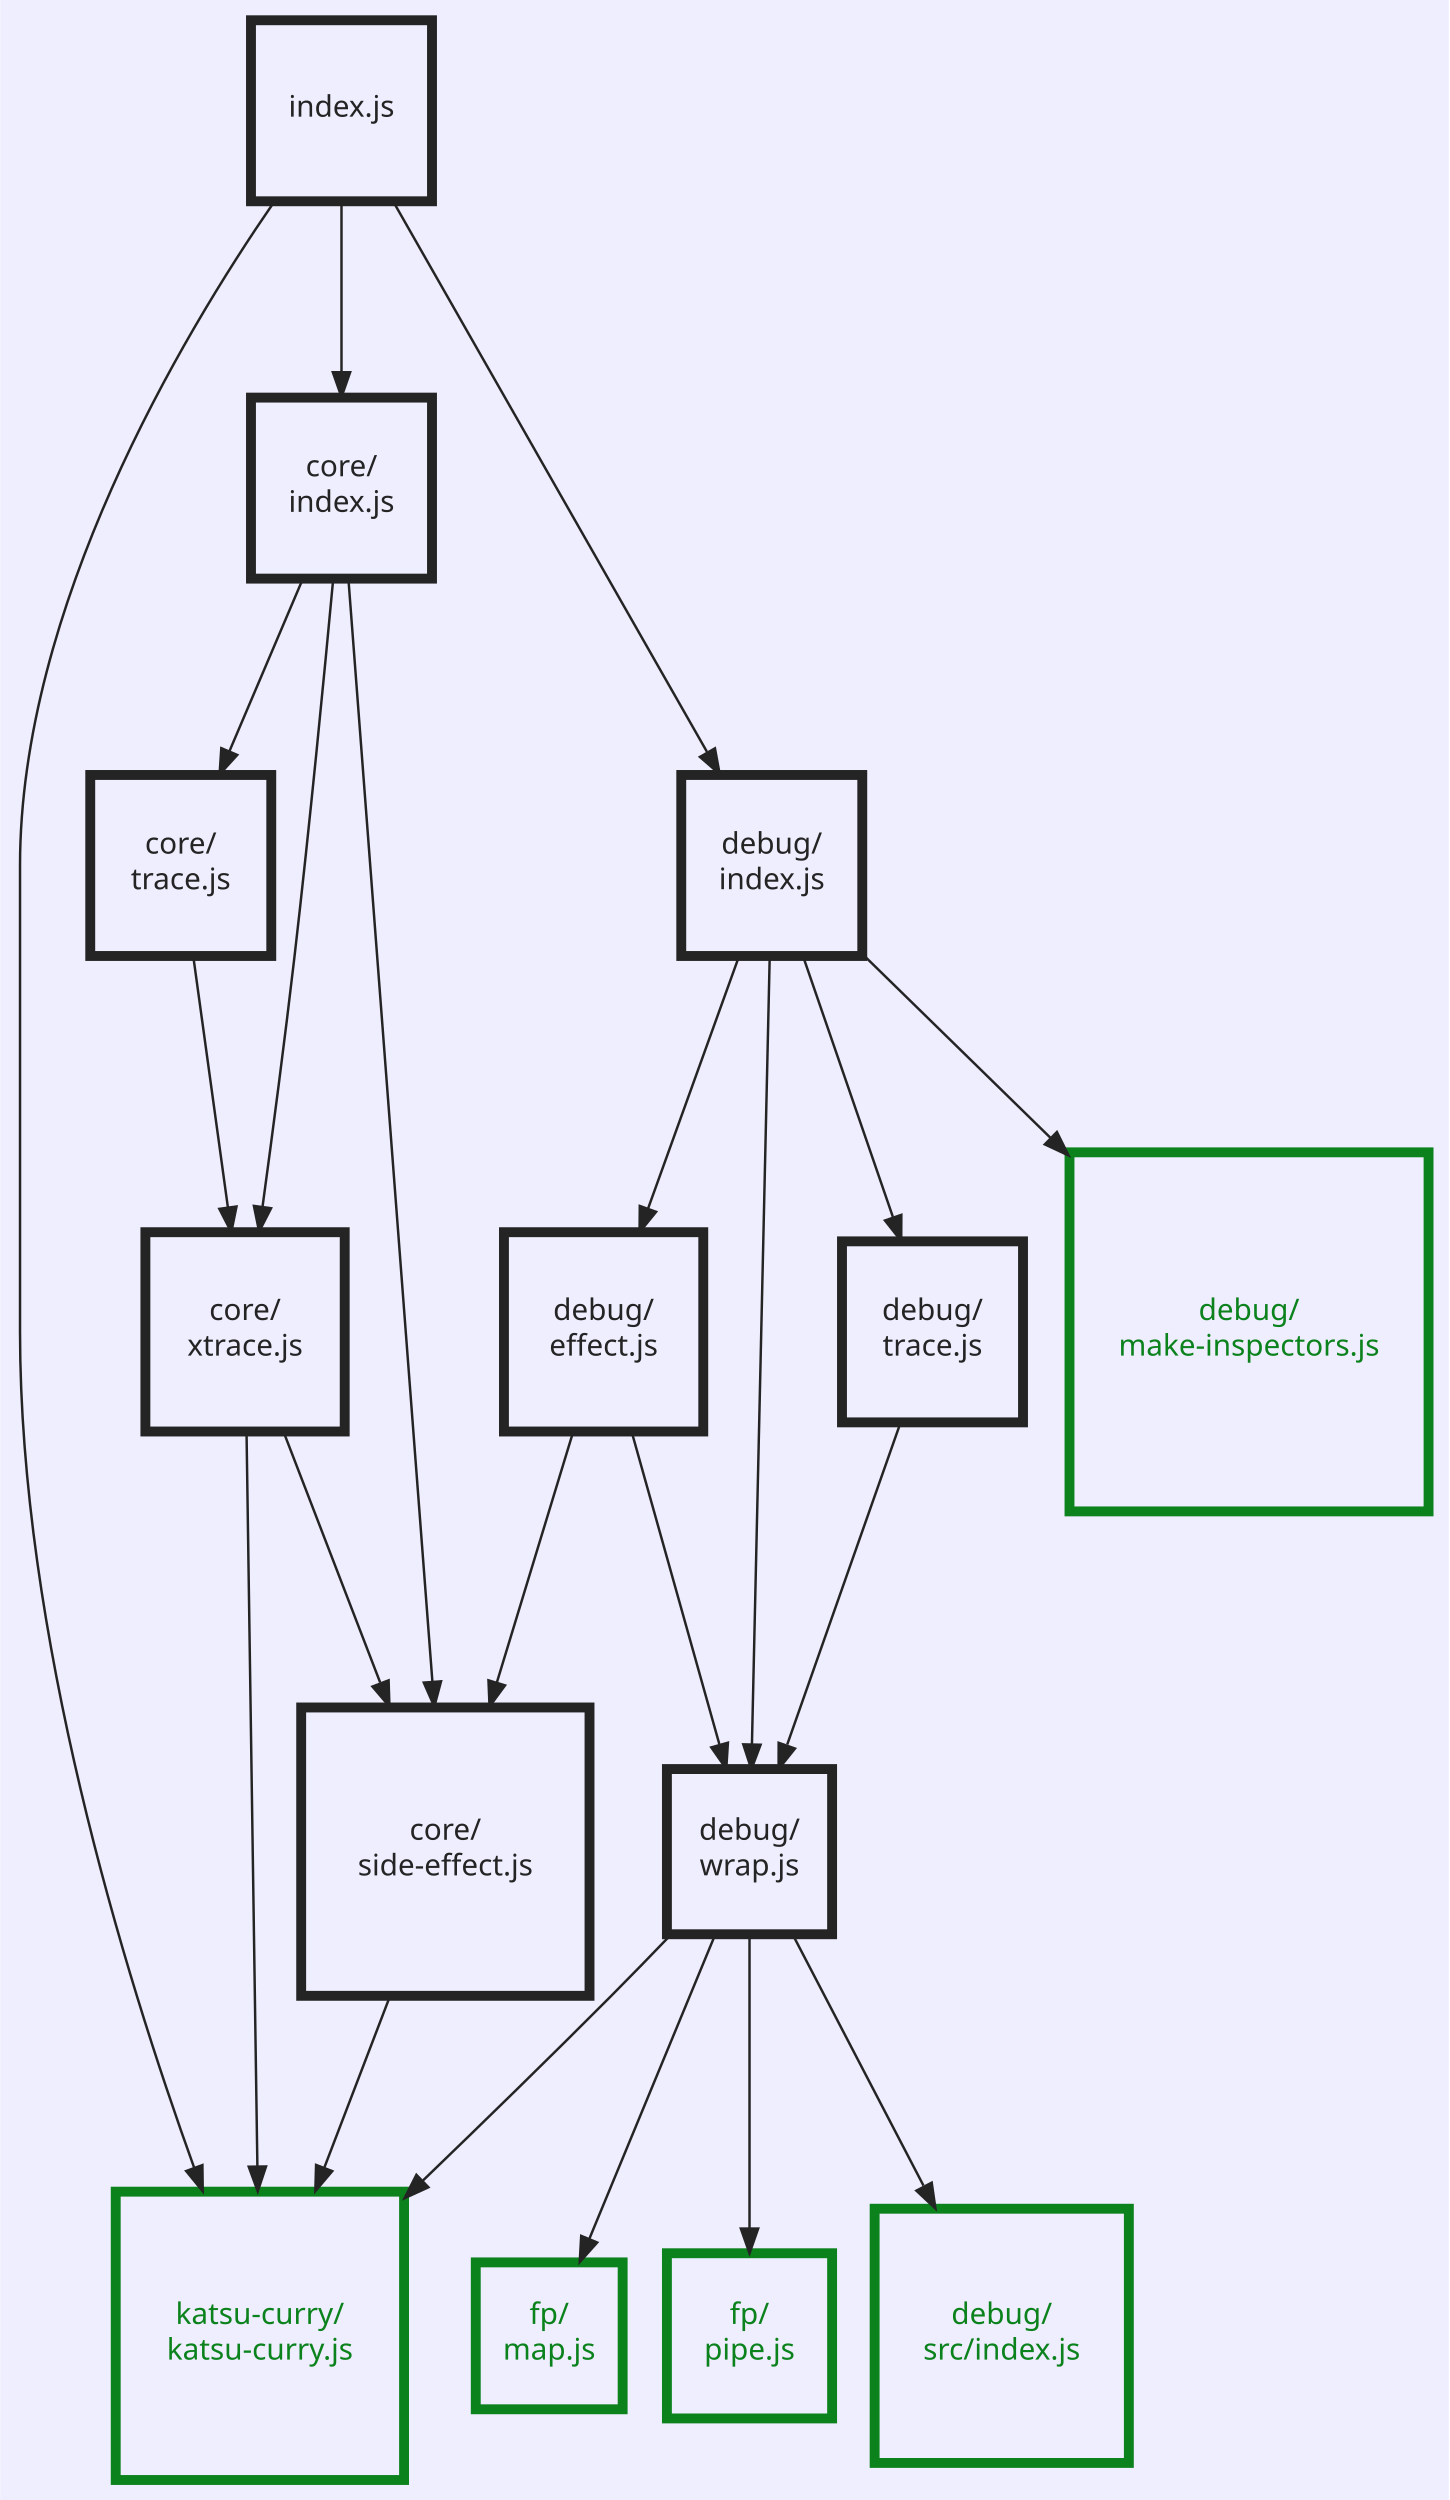
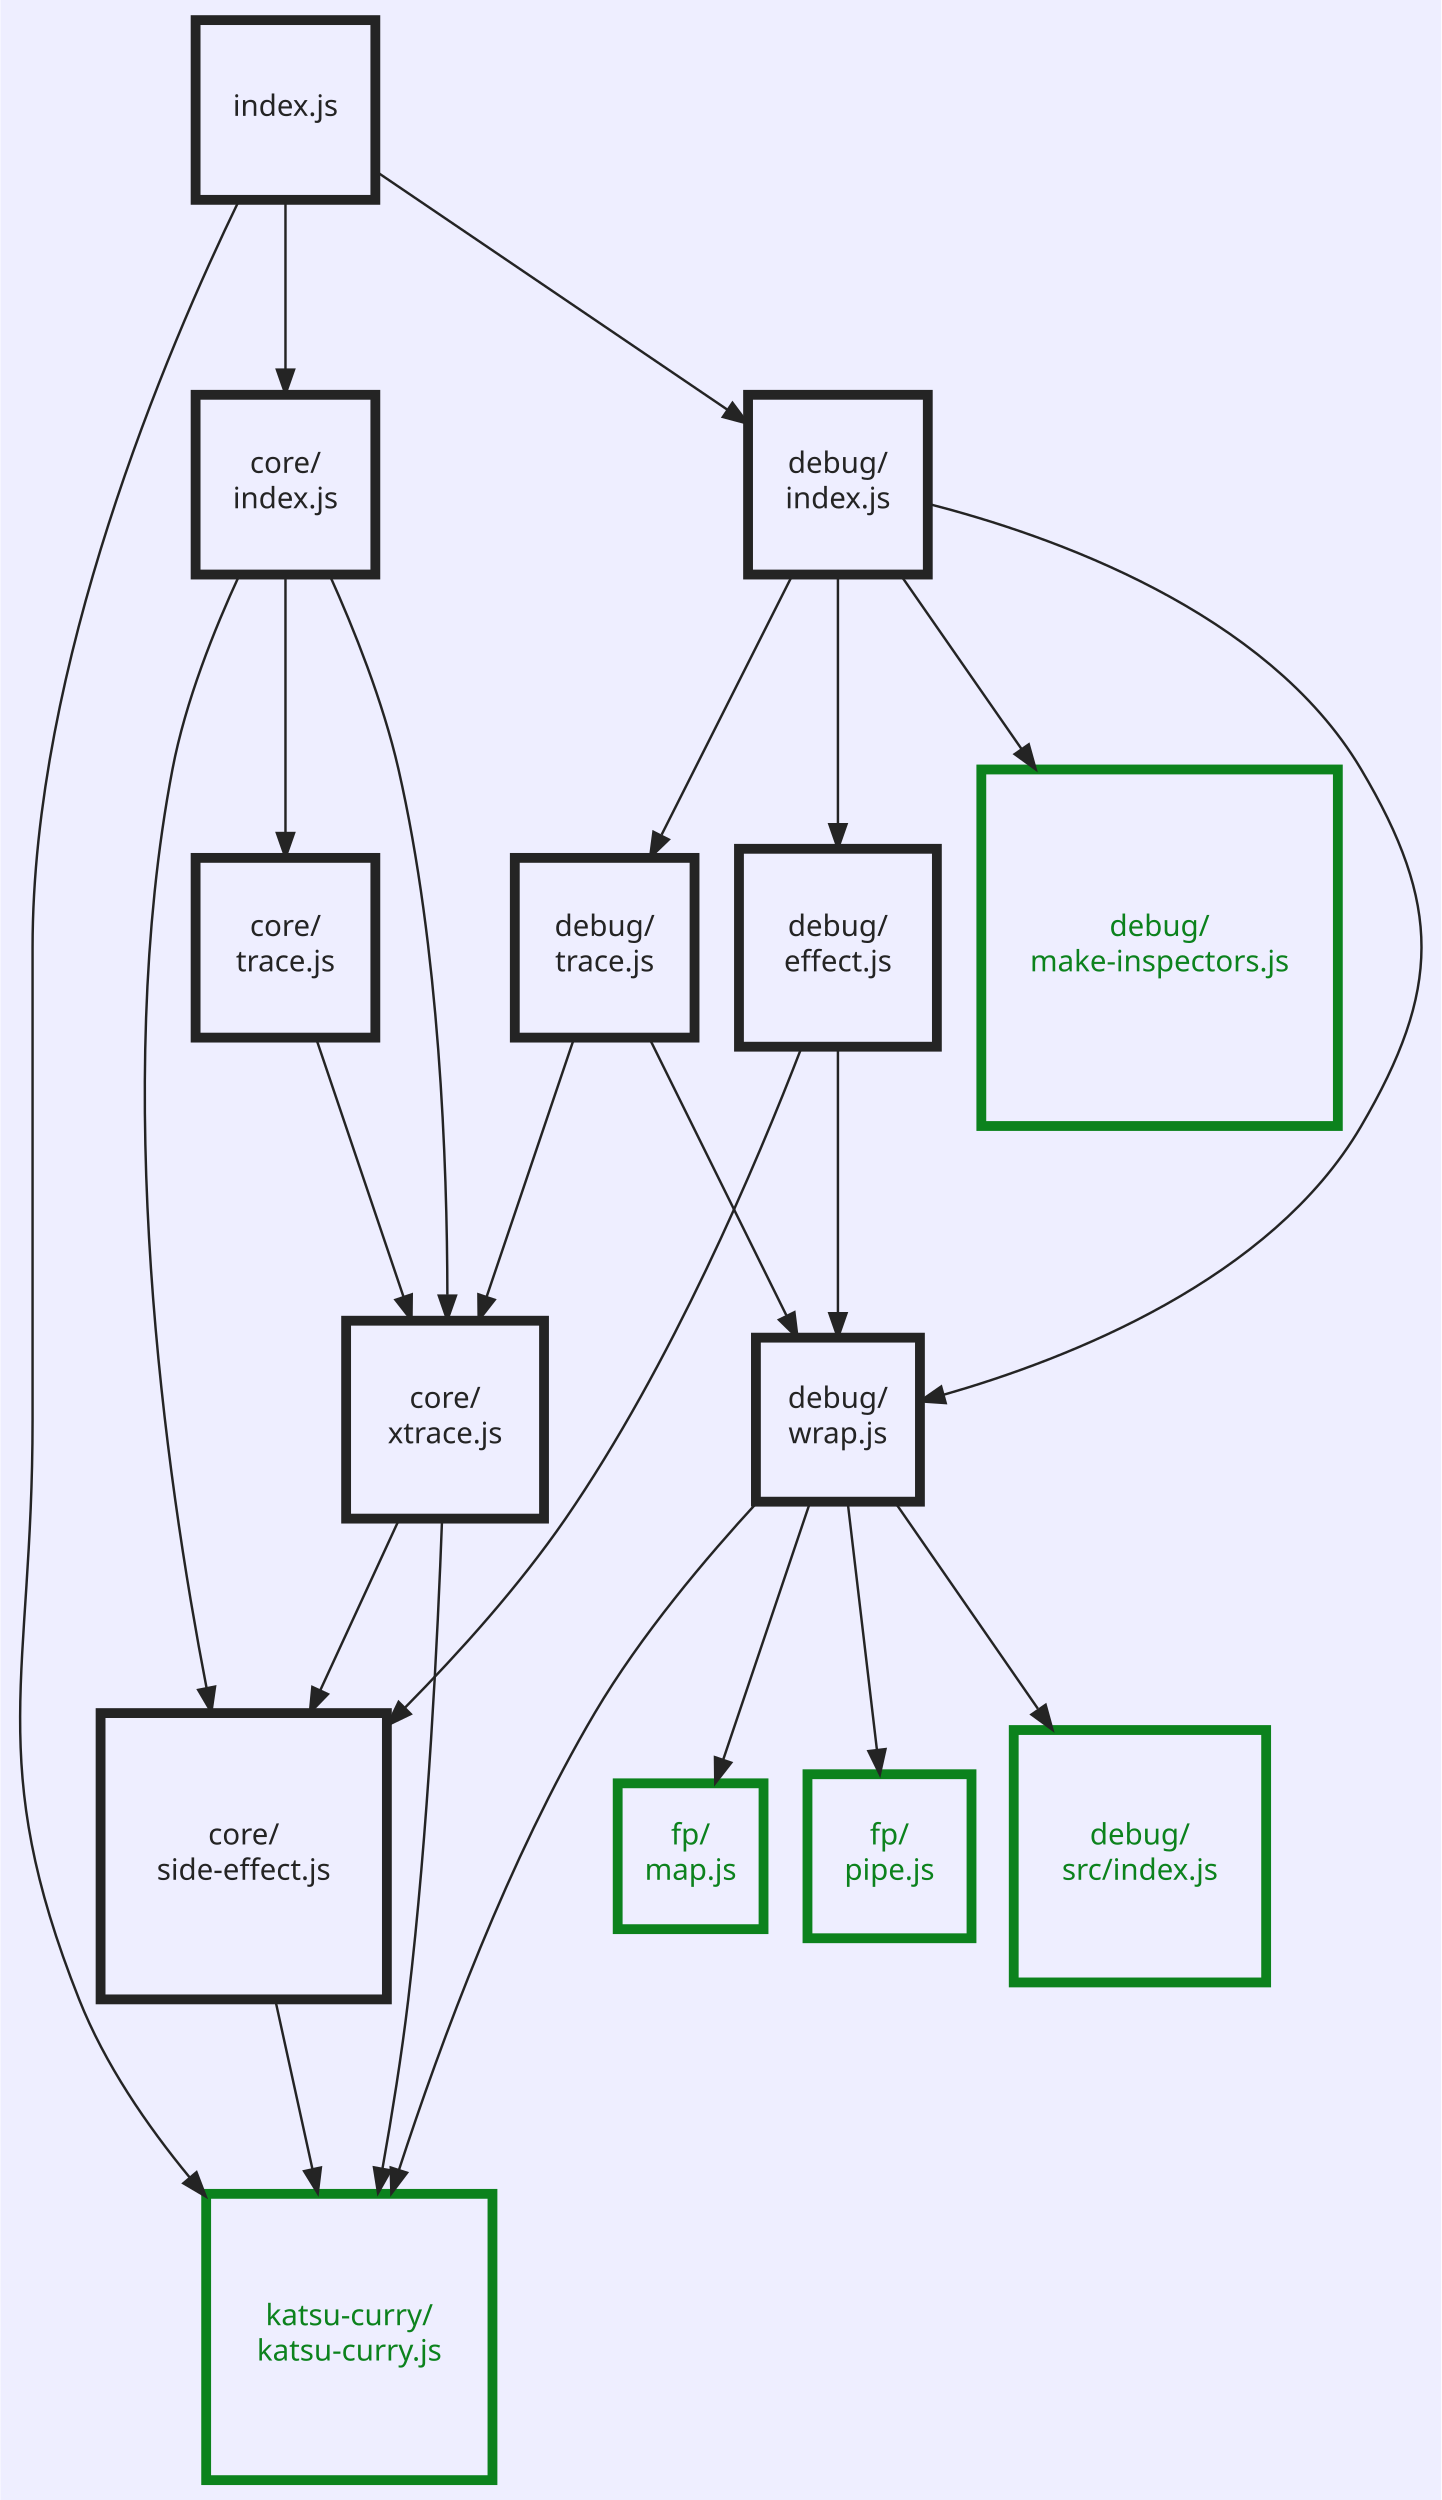
- <svg xmlns="http://www.w3.org/2000/svg" width="586pt" height="1011pt" viewBox="0.00 0.00 585.78 1010.98">
-   <g id="graph0" class="graph" transform="scale(1 1) rotate(0) translate(7.992 1002.992)">
-     <polygon fill="#eeeeff" stroke="transparent" points="-7.992,7.992 -7.992,-1002.992 577.792,-1002.992 577.792,7.992 -7.992,7.992" />
+ <svg xmlns="http://www.w3.org/2000/svg" width="587pt" height="1018pt" viewBox="0.00 0.00 586.79 1018.18">
+   <g id="graph0" class="graph" transform="scale(1 1) rotate(0) translate(7.992 1010.192)">
+     <polygon fill="#eeeeff" stroke="transparent" points="-7.992,7.992 -7.992,-1010.192 578.799,-1010.192 578.799,7.992 -7.992,7.992" />
    <g id="node1" class="node">
-       <polygon fill="none" stroke="#242424" stroke-width="4" points="166.601,-842.201 93.399,-842.201 93.399,-768.999 166.601,-768.999 166.601,-842.201" />
-       <text text-anchor="middle" x="130" y="-810.4" font-family="Fira Code" font-size="12.00" fill="#242424">core/</text>
-       <text text-anchor="middle" x="130" y="-796" font-family="Fira Code" font-size="12.00" fill="#242424">index.js</text>
+       <polygon fill="none" stroke="#242424" stroke-width="4" points="144.717,-849.401 71.515,-849.401 71.515,-776.199 144.717,-776.199 144.717,-849.401" />
+       <text text-anchor="middle" x="108.116" y="-817.6" font-family="Fira Code" font-size="12.00" fill="#242424">core/</text>
+       <text text-anchor="middle" x="108.116" y="-803.2" font-family="Fira Code" font-size="12.00" fill="#242424">index.js</text>
    </g>
    <g id="node2" class="node">
-       <polygon fill="none" stroke="#242424" stroke-width="4" points="230.3,-312.5 113.7,-312.5 113.7,-195.9 230.3,-195.9 230.3,-312.5" />
-       <text text-anchor="middle" x="172" y="-259" font-family="Fira Code" font-size="12.00" fill="#242424">core/</text>
-       <text text-anchor="middle" x="172" y="-244.6" font-family="Fira Code" font-size="12.00" fill="#242424">side-effect.js</text>
+       <polygon fill="none" stroke="#242424" stroke-width="4" points="149.417,-312.5 32.816,-312.5 32.816,-195.9 149.417,-195.9 149.417,-312.5" />
+       <text text-anchor="middle" x="91.116" y="-259" font-family="Fira Code" font-size="12.00" fill="#242424">core/</text>
+       <text text-anchor="middle" x="91.116" y="-244.6" font-family="Fira Code" font-size="12.00" fill="#242424">side-effect.js</text>
    </g>
    <g id="edge1" class="edge">
-       <path fill="none" stroke="#242424" d="M132.788,-768.994C139.713,-678.077 157.784,-440.83 166.77,-322.86" />
-       <polygon fill="#242424" stroke="#242424" points="170.262,-323.092 167.532,-312.856 163.283,-322.561 170.262,-323.092" />
+       <path fill="none" stroke="#242424" d="M89.377,-776.073C79.091,-753.825 67.381,-724.515 62.116,-697 37.092,-566.218 59.077,-410.19 76.001,-322.62" />
+       <polygon fill="#242424" stroke="#242424" points="79.436,-323.293 77.933,-312.806 72.568,-321.942 79.436,-323.293" />
    </g>
    <g id="node3" class="node">
-       <polygon fill="none" stroke="#242424" stroke-width="4" points="101.601,-689.601 28.399,-689.601 28.399,-616.399 101.601,-616.399 101.601,-689.601" />
-       <text text-anchor="middle" x="65" y="-657.8" font-family="Fira Code" font-size="12.00" fill="#242424">core/</text>
-       <text text-anchor="middle" x="65" y="-643.4" font-family="Fira Code" font-size="12.00" fill="#242424">trace.js</text>
+       <polygon fill="none" stroke="#242424" stroke-width="4" points="144.717,-660.801 71.515,-660.801 71.515,-587.599 144.717,-587.599 144.717,-660.801" />
+       <text text-anchor="middle" x="108.116" y="-629" font-family="Fira Code" font-size="12.00" fill="#242424">core/</text>
+       <text text-anchor="middle" x="108.116" y="-614.6" font-family="Fira Code" font-size="12.00" fill="#242424">trace.js</text>
    </g>
    <g id="edge2" class="edge">
-       <path fill="none" stroke="#242424" d="M114.265,-768.66C105.356,-747.744 94.132,-721.393 84.648,-699.128" />
-       <polygon fill="#242424" stroke="#242424" points="87.841,-697.693 80.702,-689.864 81.401,-700.436 87.841,-697.693" />
+       <path fill="none" stroke="#242424" d="M108.116,-775.988C108.116,-746.002 108.116,-703.474 108.116,-671.059" />
+       <polygon fill="#242424" stroke="#242424" points="111.616,-670.919 108.116,-660.919 104.616,-670.919 111.616,-670.919" />
    </g>
    <g id="node4" class="node">
-       <polygon fill="none" stroke="#242424" stroke-width="4" points="131.3,-504.7 50.7,-504.7 50.7,-424.1 131.3,-424.1 131.3,-504.7" />
-       <text text-anchor="middle" x="91" y="-469.2" font-family="Fira Code" font-size="12.00" fill="#242424">core/</text>
-       <text text-anchor="middle" x="91" y="-454.8" font-family="Fira Code" font-size="12.00" fill="#242424">xtrace.js</text>
+       <polygon fill="none" stroke="#242424" stroke-width="4" points="213.417,-472.3 132.816,-472.3 132.816,-391.7 213.417,-391.7 213.417,-472.3" />
+       <text text-anchor="middle" x="173.116" y="-436.8" font-family="Fira Code" font-size="12.00" fill="#242424">core/</text>
+       <text text-anchor="middle" x="173.116" y="-422.4" font-family="Fira Code" font-size="12.00" fill="#242424">xtrace.js</text>
    </g>
    <g id="edge3" class="edge">
-       <path fill="none" stroke="#242424" d="M126.659,-768.901C123.102,-730.718 117.15,-669.215 111,-616.2 107.082,-582.423 102.086,-544.5 98.067,-515.008" />
-       <polygon fill="#242424" stroke="#242424" points="101.514,-514.381 96.69,-504.949 94.579,-515.331 101.514,-514.381" />
+       <path fill="none" stroke="#242424" d="M126.021,-776.18C136.082,-753.847 147.846,-724.414 154.116,-697 170.844,-623.863 173.985,-536.684 174.052,-482.832" />
+       <polygon fill="#242424" stroke="#242424" points="177.551,-482.512 174.028,-472.52 170.552,-482.529 177.551,-482.512" />
    </g>
    <g id="node5" class="node">
-       <polygon fill="none" stroke="#0c821d" stroke-width="4" points="155.3,-116.7 38.7,-116.7 38.7,-.1 155.3,-.1 155.3,-116.7" />
-       <text text-anchor="middle" x="97" y="-63.2" font-family="Fira Code" font-size="12.00" fill="#0c821d">katsu-curry/</text>
-       <text text-anchor="middle" x="97" y="-48.8" font-family="Fira Code" font-size="12.00" fill="#0c821d">katsu-curry.js</text>
+       <polygon fill="none" stroke="#0c821d" stroke-width="4" points="192.417,-116.7 75.816,-116.7 75.816,-.1 192.417,-.1 192.417,-116.7" />
+       <text text-anchor="middle" x="134.116" y="-63.2" font-family="Fira Code" font-size="12.00" fill="#0c821d">katsu-curry/</text>
+       <text text-anchor="middle" x="134.116" y="-48.8" font-family="Fira Code" font-size="12.00" fill="#0c821d">katsu-curry.js</text>
    </g>
    <g id="edge4" class="edge">
-       <path fill="none" stroke="#242424" d="M149.599,-195.719C141.252,-173.928 131.707,-149.009 123.06,-126.434" />
-       <polygon fill="#242424" stroke="#242424" points="126.26,-125.004 119.415,-116.918 119.724,-127.508 126.26,-125.004" />
+       <path fill="none" stroke="#242424" d="M103.96,-195.719C108.724,-174.025 114.169,-149.232 119.109,-126.736" />
+       <polygon fill="#242424" stroke="#242424" points="122.538,-127.436 121.265,-116.918 115.701,-125.934 122.538,-127.436" />
    </g>
    <g id="edge5" class="edge">
-       <path fill="none" stroke="#242424" d="M70.075,-616.188C74.062,-587.266 79.658,-546.676 84.059,-514.747" />
-       <polygon fill="#242424" stroke="#242424" points="87.544,-515.095 85.443,-504.71 80.61,-514.139 87.544,-515.095" />
+       <path fill="none" stroke="#242424" d="M120.495,-587.596C130.62,-557.659 145.04,-515.021 156.225,-481.948" />
+       <polygon fill="#242424" stroke="#242424" points="159.547,-483.049 159.435,-472.454 152.916,-480.806 159.547,-483.049" />
    </g>
    <g id="edge7" class="edge">
-       <path fill="none" stroke="#242424" d="M106.618,-423.871C117.664,-395.206 132.742,-356.077 145.635,-322.619" />
-       <polygon fill="#242424" stroke="#242424" points="149.053,-323.482 149.383,-312.892 142.521,-320.965 149.053,-323.482" />
+       <path fill="none" stroke="#242424" d="M154.509,-391.654C144.998,-371.032 133.168,-345.38 122.312,-321.841" />
+       <polygon fill="#242424" stroke="#242424" points="125.414,-320.21 118.048,-312.595 119.058,-323.142 125.414,-320.21" />
    </g>
    <g id="edge6" class="edge">
-       <path fill="none" stroke="#242424" d="M91.597,-423.987C92.623,-354.601 94.729,-212.082 95.987,-126.931" />
-       <polygon fill="#242424" stroke="#242424" points="99.488,-126.891 96.136,-116.84 92.489,-126.787 99.488,-126.891" />
+       <path fill="none" stroke="#242424" d="M171.887,-391.336C170.148,-344.172 166.231,-264.145 158.116,-195.8 155.442,-173.279 151.513,-148.846 147.604,-126.915" />
+       <polygon fill="#242424" stroke="#242424" points="151.04,-126.247 145.814,-117.031 144.152,-127.494 151.04,-126.247" />
    </g>
    <g id="node6" class="node">
-       <polygon fill="none" stroke="#242424" stroke-width="4" points="276.3,-504.7 195.7,-504.7 195.7,-424.1 276.3,-424.1 276.3,-504.7" />
-       <text text-anchor="middle" x="236" y="-469.2" font-family="Fira Code" font-size="12.00" fill="#242424">debug/</text>
-       <text text-anchor="middle" x="236" y="-454.8" font-family="Fira Code" font-size="12.00" fill="#242424">effect.js</text>
+       <polygon fill="none" stroke="#242424" stroke-width="4" points="373.417,-664.5 292.816,-664.5 292.816,-583.9 373.417,-583.9 373.417,-664.5" />
+       <text text-anchor="middle" x="333.116" y="-629" font-family="Fira Code" font-size="12.00" fill="#242424">debug/</text>
+       <text text-anchor="middle" x="333.116" y="-614.6" font-family="Fira Code" font-size="12.00" fill="#242424">effect.js</text>
    </g>
    <g id="edge8" class="edge">
-       <path fill="none" stroke="#242424" d="M223.66,-423.871C214.932,-395.206 203.019,-356.077 192.832,-322.619" />
-       <polygon fill="#242424" stroke="#242424" points="196.131,-321.439 189.87,-312.892 189.435,-323.478 196.131,-321.439" />
+       <path fill="none" stroke="#242424" d="M318.402,-583.867C299.861,-535.771 265.153,-454.049 222.116,-391.6 203.384,-364.418 179.257,-337.473 156.823,-314.741" />
+       <polygon fill="#242424" stroke="#242424" points="159.15,-312.118 149.608,-307.514 154.196,-317.063 159.15,-312.118" />
    </g>
    <g id="node7" class="node">
-       <polygon fill="none" stroke="#242424" stroke-width="4" points="328.401,-287.601 261.599,-287.601 261.599,-220.799 328.401,-220.799 328.401,-287.601" />
-       <text text-anchor="middle" x="295" y="-259" font-family="Fira Code" font-size="12.00" fill="#242424">debug/</text>
-       <text text-anchor="middle" x="295" y="-244.6" font-family="Fira Code" font-size="12.00" fill="#242424">wrap.js</text>
+       <polygon fill="none" stroke="#242424" stroke-width="4" points="366.517,-465.401 299.715,-465.401 299.715,-398.599 366.517,-398.599 366.517,-465.401" />
+       <text text-anchor="middle" x="333.116" y="-436.8" font-family="Fira Code" font-size="12.00" fill="#242424">debug/</text>
+       <text text-anchor="middle" x="333.116" y="-422.4" font-family="Fira Code" font-size="12.00" fill="#242424">wrap.js</text>
    </g>
    <g id="edge9" class="edge">
-       <path fill="none" stroke="#242424" d="M247.376,-423.871C257.538,-387.668 272.384,-334.774 282.792,-297.693" />
-       <polygon fill="#242424" stroke="#242424" points="286.27,-298.255 285.602,-287.681 279.53,-296.363 286.27,-298.255" />
+       <path fill="none" stroke="#242424" d="M333.116,-583.439C333.116,-551.721 333.116,-507.801 333.116,-475.425" />
+       <polygon fill="#242424" stroke="#242424" points="336.616,-475.348 333.116,-465.348 329.616,-475.348 336.616,-475.348" />
+     </g>
+     <g id="edge17" class="edge">
+       <path fill="none" stroke="#242424" d="M300.528,-398.675C279.518,-375.859 252.741,-344.132 234.116,-312.6 199.036,-253.21 171.538,-179.25 154.33,-126.447" />
+       <polygon fill="#242424" stroke="#242424" points="157.634,-125.288 151.238,-116.842 150.971,-127.433 157.634,-125.288" />
+     </g>
+     <g id="node11" class="node">
+       <polygon fill="none" stroke="#0c821d" stroke-width="4" points="507.517,-305.601 404.716,-305.601 404.716,-202.799 507.517,-202.799 507.517,-305.601" />
+       <text text-anchor="middle" x="456.116" y="-259" font-family="Fira Code" font-size="12.00" fill="#0c821d">debug/</text>
+       <text text-anchor="middle" x="456.116" y="-244.6" font-family="Fira Code" font-size="12.00" fill="#0c821d">src/index.js</text>
    </g>
    <g id="edge16" class="edge">
-       <path fill="none" stroke="#242424" d="M263.525,-220.944C255.581,-212.671 247.027,-203.864 239,-195.8 214.435,-171.124 187.027,-144.416 162.892,-121.166" />
-       <polygon fill="#242424" stroke="#242424" points="165.147,-118.479 155.513,-114.068 160.293,-123.523 165.147,-118.479" />
+       <path fill="none" stroke="#242424" d="M356.252,-398.557C372.649,-374.855 395.104,-342.395 414.569,-314.258" />
+       <polygon fill="#242424" stroke="#242424" points="417.693,-315.894 420.503,-305.679 411.936,-311.912 417.693,-315.894" />
    </g>
-     <g id="node11" class="node">
-       <polygon fill="none" stroke="#0c821d" stroke-width="4" points="448.401,-109.801 345.599,-109.801 345.599,-6.999 448.401,-6.999 448.401,-109.801" />
-       <text text-anchor="middle" x="397" y="-63.2" font-family="Fira Code" font-size="12.00" fill="#0c821d">debug/</text>
-       <text text-anchor="middle" x="397" y="-48.8" font-family="Fira Code" font-size="12.00" fill="#0c821d">src/index.js</text>
+     <g id="node12" class="node">
+       <polygon fill="none" stroke="#0c821d" stroke-width="4" points="302.817,-283.9 243.416,-283.9 243.416,-224.5 302.817,-224.5 302.817,-283.9" />
+       <text text-anchor="middle" x="273.116" y="-259" font-family="Fira Code" font-size="12.00" fill="#0c821d">fp/</text>
+       <text text-anchor="middle" x="273.116" y="-244.6" font-family="Fira Code" font-size="12.00" fill="#0c821d">map.js</text>
+     </g>
+     <g id="edge18" class="edge">
+       <path fill="none" stroke="#242424" d="M321.831,-398.557C311.784,-368.784 297.074,-325.195 286.45,-293.711" />
+       <polygon fill="#242424" stroke="#242424" points="289.668,-292.303 283.155,-283.947 283.036,-294.541 289.668,-292.303" />
+     </g>
+     <g id="node13" class="node">
+       <polygon fill="none" stroke="#0c821d" stroke-width="4" points="387.517,-287.601 320.715,-287.601 320.715,-220.799 387.517,-220.799 387.517,-287.601" />
+       <text text-anchor="middle" x="354.116" y="-259" font-family="Fira Code" font-size="12.00" fill="#0c821d">fp/</text>
+       <text text-anchor="middle" x="354.116" y="-244.6" font-family="Fira Code" font-size="12.00" fill="#0c821d">pipe.js</text>
+     </g>
+     <g id="edge19" class="edge">
+       <path fill="none" stroke="#242424" d="M337.066,-398.557C340.439,-369.998 345.314,-328.725 348.988,-297.619" />
+       <polygon fill="#242424" stroke="#242424" points="352.487,-297.834 350.184,-287.493 345.535,-297.013 352.487,-297.834" />
+     </g>
+     <g id="node8" class="node">
+       <polygon fill="none" stroke="#242424" stroke-width="4" points="369.717,-849.401 296.515,-849.401 296.515,-776.199 369.717,-776.199 369.717,-849.401" />
+       <text text-anchor="middle" x="333.116" y="-817.6" font-family="Fira Code" font-size="12.00" fill="#242424">debug/</text>
+       <text text-anchor="middle" x="333.116" y="-803.2" font-family="Fira Code" font-size="12.00" fill="#242424">index.js</text>
+     </g>
+     <g id="edge10" class="edge">
+       <path fill="none" stroke="#242424" d="M333.116,-775.988C333.116,-747.066 333.116,-706.476 333.116,-674.547" />
+       <polygon fill="#242424" stroke="#242424" points="336.616,-674.51 333.116,-664.51 329.616,-674.51 336.616,-674.51" />
+     </g>
+     <g id="edge13" class="edge">
+       <path fill="none" stroke="#242424" d="M369.724,-805.035C419.807,-792.227 507.827,-761.399 546.116,-697 579.188,-641.378 578.827,-607.235 546.116,-551.4 509.553,-488.988 427.109,-456.731 376.185,-442.157" />
+       <polygon fill="#242424" stroke="#242424" points="377.014,-438.755 366.444,-439.475 375.156,-445.504 377.014,-438.755" />
+     </g>
+     <g id="node9" class="node">
+       <polygon fill="none" stroke="#0c821d" stroke-width="4" points="536.717,-696.801 391.516,-696.801 391.516,-551.6 536.717,-551.6 536.717,-696.801" />
+       <text text-anchor="middle" x="464.116" y="-629" font-family="Fira Code" font-size="12.00" fill="#0c821d">debug/</text>
+       <text text-anchor="middle" x="464.116" y="-614.6" font-family="Fira Code" font-size="12.00" fill="#0c821d">make-inspectors.js</text>
+     </g>
+     <g id="edge11" class="edge">
+       <path fill="none" stroke="#242424" d="M358.685,-775.988C372.734,-755.763 390.745,-729.832 407.891,-705.147" />
+       <polygon fill="#242424" stroke="#242424" points="410.836,-707.043 413.666,-696.833 405.087,-703.05 410.836,-707.043" />
+     </g>
+     <g id="node10" class="node">
+       <polygon fill="none" stroke="#242424" stroke-width="4" points="274.717,-660.801 201.515,-660.801 201.515,-587.599 274.717,-587.599 274.717,-660.801" />
+       <text text-anchor="middle" x="238.116" y="-629" font-family="Fira Code" font-size="12.00" fill="#242424">debug/</text>
+       <text text-anchor="middle" x="238.116" y="-614.6" font-family="Fira Code" font-size="12.00" fill="#242424">trace.js</text>
+     </g>
+     <g id="edge12" class="edge">
+       <path fill="none" stroke="#242424" d="M314.574,-775.988C299.339,-745.742 277.676,-702.737 261.297,-670.219" />
+       <polygon fill="#242424" stroke="#242424" points="264.237,-668.275 256.612,-660.919 257.985,-671.424 264.237,-668.275" />
+     </g>
+     <g id="edge14" class="edge">
+       <path fill="none" stroke="#242424" d="M225.737,-587.596C215.613,-557.659 201.193,-515.021 190.008,-481.948" />
+       <polygon fill="#242424" stroke="#242424" points="193.317,-480.806 186.798,-472.454 186.686,-483.049 193.317,-480.806" />
    </g>
    <g id="edge15" class="edge">
-       <path fill="none" stroke="#242424" d="M312.303,-220.985C326.798,-193.16 347.866,-152.718 365.363,-119.13" />
-       <polygon fill="#242424" stroke="#242424" points="368.679,-120.34 370.195,-109.854 362.471,-117.106 368.679,-120.34" />
-     </g>
-     <g id="node12" class="node">
-       <polygon fill="none" stroke="#0c821d" stroke-width="4" points="243.7,-88.1 184.3,-88.1 184.3,-28.7 243.7,-28.7 243.7,-88.1" />
-       <text text-anchor="middle" x="214" y="-63.2" font-family="Fira Code" font-size="12.00" fill="#0c821d">fp/</text>
-       <text text-anchor="middle" x="214" y="-48.8" font-family="Fira Code" font-size="12.00" fill="#0c821d">map.js</text>
-     </g>
-     <g id="edge17" class="edge">
-       <path fill="none" stroke="#242424" d="M281.26,-220.985C267.131,-186.832 245.137,-133.668 230.177,-97.504" />
-       <polygon fill="#242424" stroke="#242424" points="233.403,-96.145 226.345,-88.243 226.934,-98.821 233.403,-96.145" />
-     </g>
-     <g id="node13" class="node">
-       <polygon fill="none" stroke="#0c821d" stroke-width="4" points="328.401,-91.801 261.599,-91.801 261.599,-24.999 328.401,-24.999 328.401,-91.801" />
-       <text text-anchor="middle" x="295" y="-63.2" font-family="Fira Code" font-size="12.00" fill="#0c821d">fp/</text>
-       <text text-anchor="middle" x="295" y="-48.8" font-family="Fira Code" font-size="12.00" fill="#0c821d">pipe.js</text>
-     </g>
-     <g id="edge18" class="edge">
-       <path fill="none" stroke="#242424" d="M295,-220.985C295,-188.215 295,-137.942 295,-101.979" />
-       <polygon fill="#242424" stroke="#242424" points="298.5,-101.778 295,-91.778 291.5,-101.778 298.5,-101.778" />
-     </g>
-     <g id="node8" class="node">
-       <polygon fill="none" stroke="#242424" stroke-width="4" points="340.601,-689.601 267.399,-689.601 267.399,-616.399 340.601,-616.399 340.601,-689.601" />
-       <text text-anchor="middle" x="304" y="-657.8" font-family="Fira Code" font-size="12.00" fill="#242424">debug/</text>
-       <text text-anchor="middle" x="304" y="-643.4" font-family="Fira Code" font-size="12.00" fill="#242424">index.js</text>
-     </g>
-     <g id="edge10" class="edge">
-       <path fill="none" stroke="#242424" d="M290.728,-616.188C280.254,-587.141 265.538,-546.325 254.003,-514.333" />
-       <polygon fill="#242424" stroke="#242424" points="257.218,-512.93 250.534,-504.71 250.633,-515.305 257.218,-512.93" />
-     </g>
-     <g id="edge13" class="edge">
-       <path fill="none" stroke="#242424" d="M303.169,-616.197C301.504,-542.381 297.762,-376.581 295.98,-297.611" />
-       <polygon fill="#242424" stroke="#242424" points="299.477,-297.434 295.752,-287.515 292.478,-297.592 299.477,-297.434" />
-     </g>
-     <g id="node9" class="node">
-       <polygon fill="none" stroke="#0c821d" stroke-width="4" points="569.601,-537 424.399,-537 424.399,-391.8 569.601,-391.8 569.601,-537" />
-       <text text-anchor="middle" x="497" y="-469.2" font-family="Fira Code" font-size="12.00" fill="#0c821d">debug/</text>
-       <text text-anchor="middle" x="497" y="-454.8" font-family="Fira Code" font-size="12.00" fill="#0c821d">make-inspectors.js</text>
-     </g>
-     <g id="edge11" class="edge">
-       <path fill="none" stroke="#242424" d="M340.756,-617.082C362.25,-596.078 390.263,-568.704 416.624,-542.944" />
-       <polygon fill="#242424" stroke="#242424" points="419.302,-545.22 424.008,-535.728 414.41,-540.214 419.302,-545.22" />
-     </g>
-     <g id="node10" class="node">
-       <polygon fill="none" stroke="#242424" stroke-width="4" points="405.601,-501.001 332.399,-501.001 332.399,-427.799 405.601,-427.799 405.601,-501.001" />
-       <text text-anchor="middle" x="369" y="-469.2" font-family="Fira Code" font-size="12.00" fill="#242424">debug/</text>
-       <text text-anchor="middle" x="369" y="-454.8" font-family="Fira Code" font-size="12.00" fill="#242424">trace.js</text>
-     </g>
-     <g id="edge12" class="edge">
-       <path fill="none" stroke="#242424" d="M316.687,-616.188C327.066,-586.072 341.806,-543.306 352.995,-510.839" />
-       <polygon fill="#242424" stroke="#242424" points="356.396,-511.714 356.345,-501.119 349.778,-509.433 356.396,-511.714" />
-     </g>
-     <g id="edge14" class="edge">
-       <path fill="none" stroke="#242424" d="M356.11,-427.786C343.338,-391.506 323.777,-335.942 310.241,-297.494" />
-       <polygon fill="#242424" stroke="#242424" points="313.389,-295.893 306.766,-287.623 306.786,-298.218 313.389,-295.893" />
+       <path fill="none" stroke="#242424" d="M256.209,-587.596C272.152,-555.34 295.383,-508.34 312.137,-474.445" />
+       <polygon fill="#242424" stroke="#242424" points="315.385,-475.771 316.679,-465.256 309.11,-472.67 315.385,-475.771" />
    </g>
    <g id="node14" class="node">
-       <polygon fill="none" stroke="#242424" stroke-width="4" points="166.601,-994.801 93.399,-994.801 93.399,-921.599 166.601,-921.599 166.601,-994.801" />
-       <text text-anchor="middle" x="130" y="-955.8" font-family="Fira Code" font-size="12.00" fill="#242424">index.js</text>
+       <polygon fill="none" stroke="#242424" stroke-width="4" points="144.717,-1002.001 71.515,-1002.001 71.515,-928.799 144.717,-928.799 144.717,-1002.001" />
+       <text text-anchor="middle" x="108.116" y="-963" font-family="Fira Code" font-size="12.00" fill="#242424">index.js</text>
+     </g>
+     <g id="edge21" class="edge">
+       <path fill="none" stroke="#242424" d="M108.116,-928.46C108.116,-907.824 108.116,-881.898 108.116,-859.825" />
+       <polygon fill="#242424" stroke="#242424" points="111.616,-859.664 108.116,-849.664 104.616,-859.664 111.616,-859.664" />
    </g>
    <g id="edge20" class="edge">
-       <path fill="none" stroke="#242424" d="M130,-921.26C130,-900.624 130,-874.698 130,-852.625" />
-       <polygon fill="#242424" stroke="#242424" points="133.5,-852.464 130,-842.464 126.5,-852.464 133.5,-852.464" />
+       <path fill="none" stroke="#242424" d="M89.225,-928.634C59.489,-867.257 5.116,-739.29 5.116,-624.2 5.116,-624.2 5.116,-624.2 5.116,-432 5.116,-326.683 -14.721,-293.694 24.116,-195.8 34.453,-169.744 51.507,-144.719 69.136,-123.332" />
+       <polygon fill="#242424" stroke="#242424" points="71.868,-125.52 75.645,-115.621 66.52,-121.005 71.868,-125.52" />
    </g>
-     <g id="edge19" class="edge">
-       <path fill="none" stroke="#242424" d="M102.748,-921.346C64.628,-866.043 0,-756.955 0,-653 0,-653 0,-653 0,-464.4 0,-342.706 41.736,-205.972 70.455,-126.29" />
-       <polygon fill="#242424" stroke="#242424" points="73.756,-127.455 73.889,-116.861 67.179,-125.059 73.756,-127.455" />
-     </g>
-     <g id="edge21" class="edge">
-       <path fill="none" stroke="#242424" d="M150.988,-921.386C182.799,-865.589 243.173,-759.692 277.813,-698.932" />
-       <polygon fill="#242424" stroke="#242424" points="281.025,-700.366 282.937,-689.945 274.944,-696.899 281.025,-700.366" />
+     <g id="edge22" class="edge">
+       <path fill="none" stroke="#242424" d="M144.767,-940.543C183.911,-913.995 245.986,-871.894 288.08,-843.345" />
+       <polygon fill="#242424" stroke="#242424" points="290.17,-846.157 296.481,-837.647 286.24,-840.363 290.17,-846.157" />
    </g>
  </g>
</svg>
